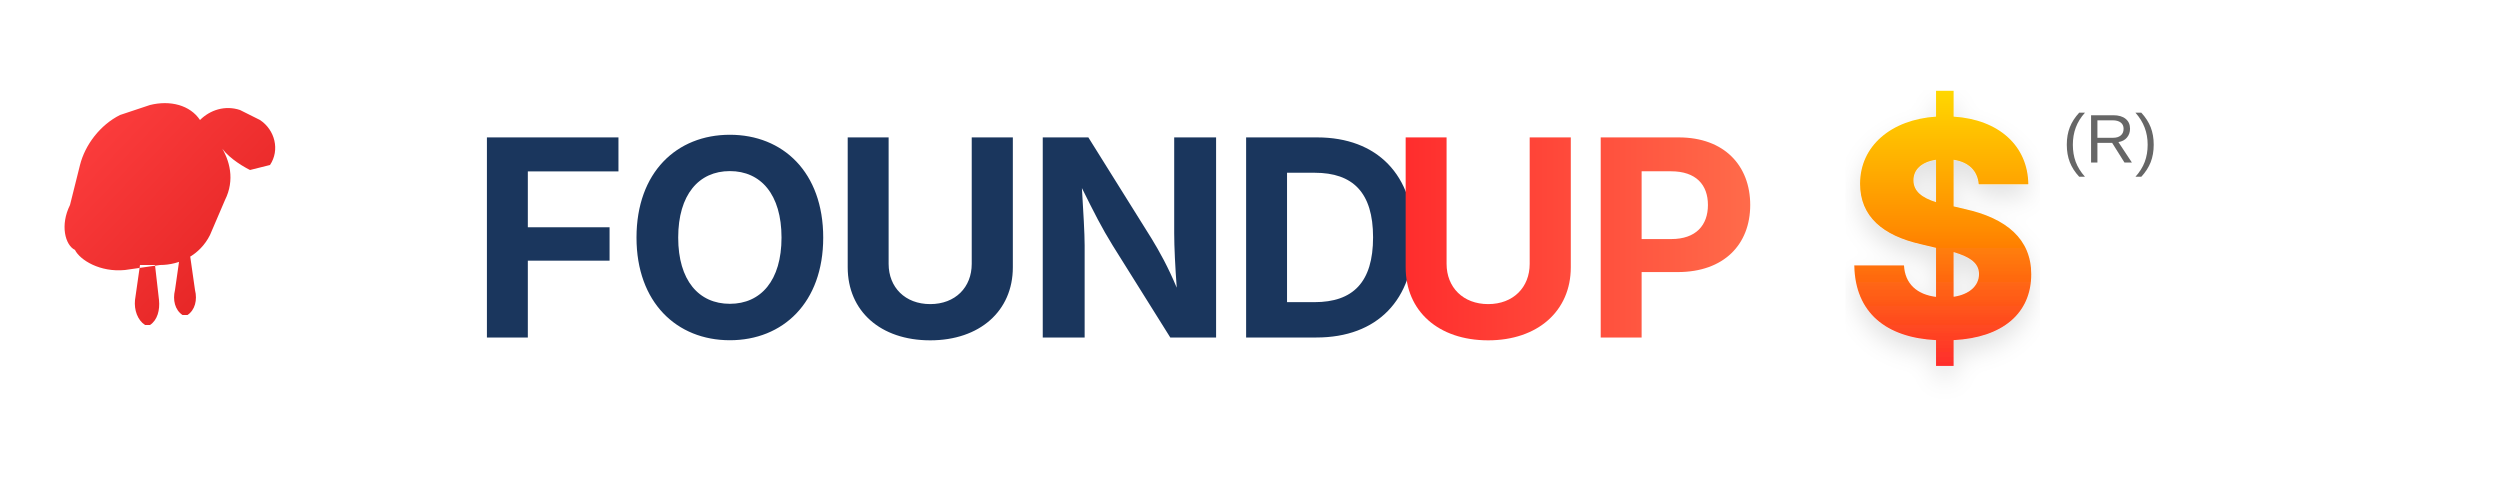
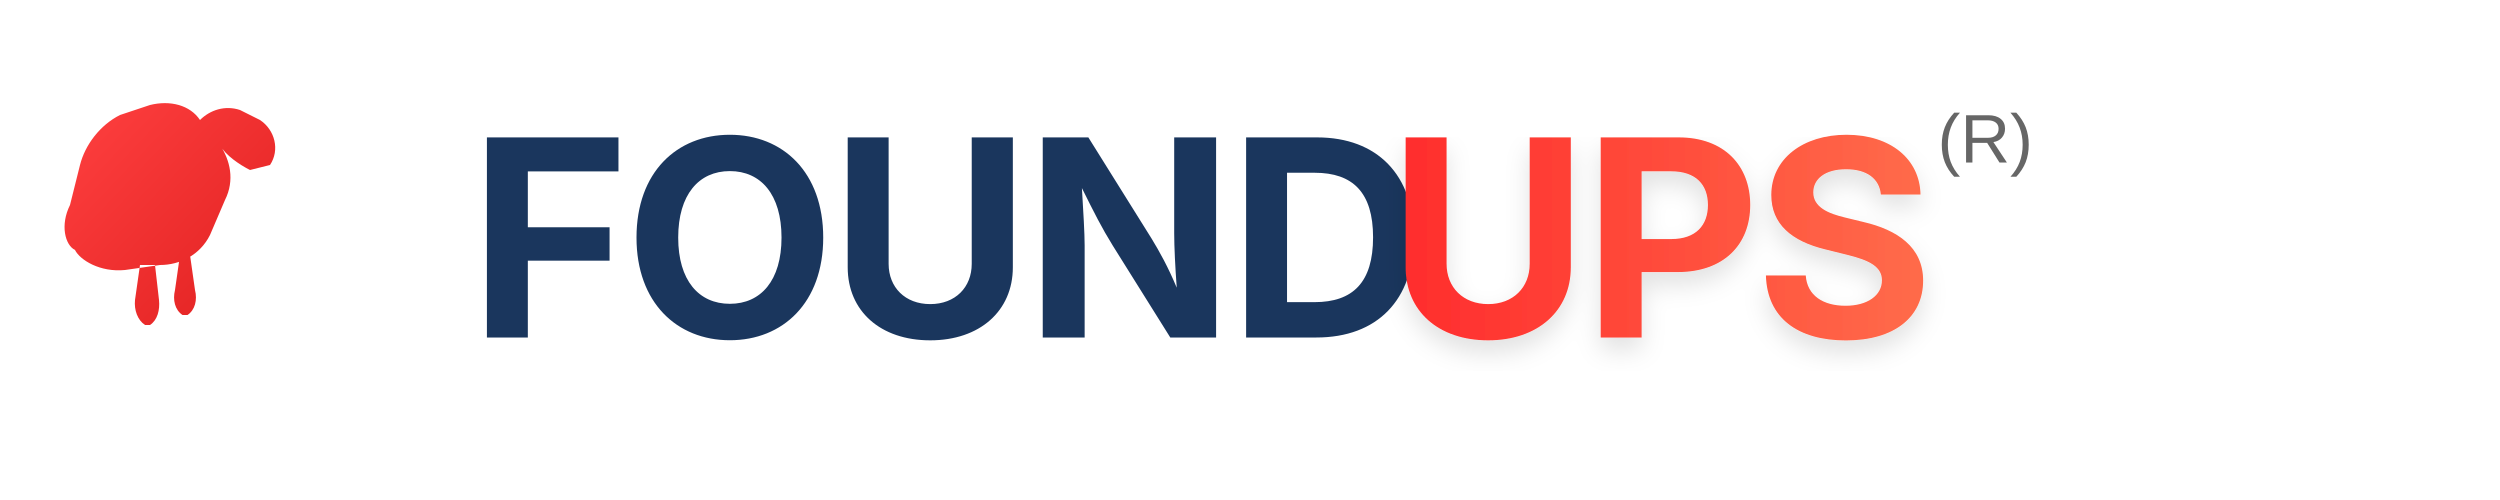
<svg xmlns="http://www.w3.org/2000/svg" viewBox="0 0 400 80" width="400" height="80">
  <defs>
    <linearGradient id="upGradient" x1="0%" y1="0%" x2="100%" y2="0%">
      <stop offset="0%" style="stop-color:#ff2d2d" />
      <stop offset="100%" style="stop-color:#ff6b4a" />
    </linearGradient>
    <linearGradient id="dogGradient" x1="0%" y1="0%" x2="100%" y2="100%">
      <stop offset="0%" style="stop-color:#ff4040" />
      <stop offset="100%" style="stop-color:#e02020" />
    </linearGradient>
-     <linearGradient id="dollarGradient" x1="0%" y1="0%" x2="0%" y2="100%">
-       <stop offset="0%" style="stop-color:#ffd700" />
-       <stop offset="50%" style="stop-color:#ff8c00" />
-       <stop offset="100%" style="stop-color:#ff2d2d" />
-     </linearGradient>
    <filter id="shadow" x="-5%" y="-5%" width="110%" height="120%">
      <feDropShadow dx="0" dy="2" stdDeviation="2" flood-opacity="0.12" />
    </filter>
  </defs>
  <g transform="translate(8, 12) scale(0.08)">
    <path fill="url(#dogGradient)" d="       M 50,350       C 30,340 20,300 40,260       L 60,180       C 70,140 100,100 140,80       L 200,60       C 240,50 280,60 300,90       L 340,140       C 360,170 370,210 350,250       L 320,320       C 300,360 260,380 220,380       L 150,390       C 100,395 60,370 50,350 Z       M 300,90 C 320,70 350,60 380,70 L 420,90 C 450,110 460,150 440,180 L 400,190 C 380,180 350,160 340,140 Z       M 180,380 L 170,450 C 168,470 175,490 190,500 L 200,500 C 215,490 220,470 218,450 L 210,380 Z       M 280,360 L 290,430 C 295,450 290,470 275,480 L 265,480 C 250,470 245,450 250,430 L 260,360 Z     " />
  </g>
  <text x="75" y="54" font-family="'Inter', 'Segoe UI', system-ui, sans-serif" font-size="44" font-weight="700" fill="#1a365d" letter-spacing="-1">FOUND</text>
-   <text x="222" y="54" font-family="'Inter', 'Segoe UI', system-ui, sans-serif" font-size="44" font-weight="700" fill="url(#upGradient)" letter-spacing="-1">UP</text>
-   <text x="295" y="54" font-family="'Inter', 'Segoe UI', system-ui, sans-serif" font-size="48" font-weight="800" fill="url(#dollarGradient)" filter="url(#shadow)">$</text>
-   <text x="330" y="26" font-family="Arial, sans-serif" font-size="11" fill="#666">(R)</text>
+   <text x="222" y="54" font-family="'Inter', 'Segoe UI', system-ui, sans-serif" font-size="44" font-weight="700" fill="url(#upGradient)" filter="url(#shadow)" letter-spacing="-1">UPS</text>
+   <text x="310" y="26" font-family="Arial, sans-serif" font-size="11" fill="#666">(R)</text>
</svg>
